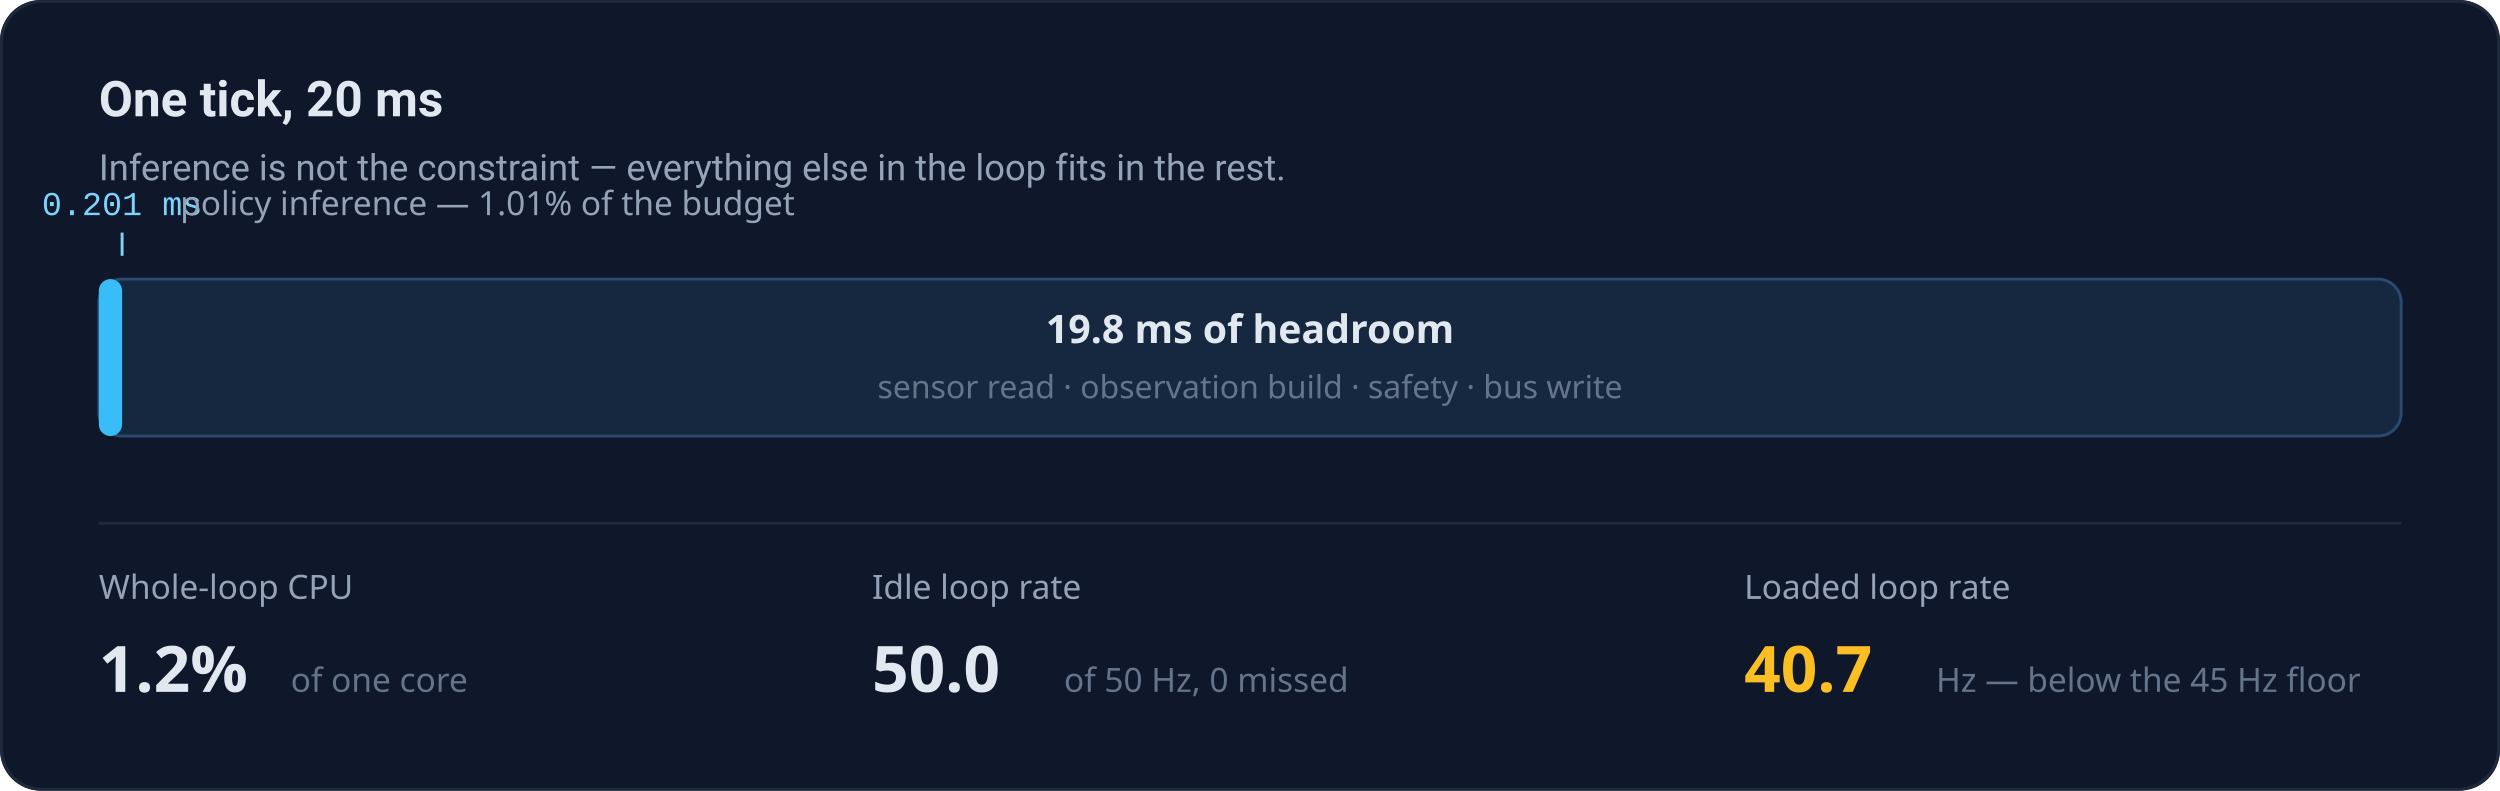
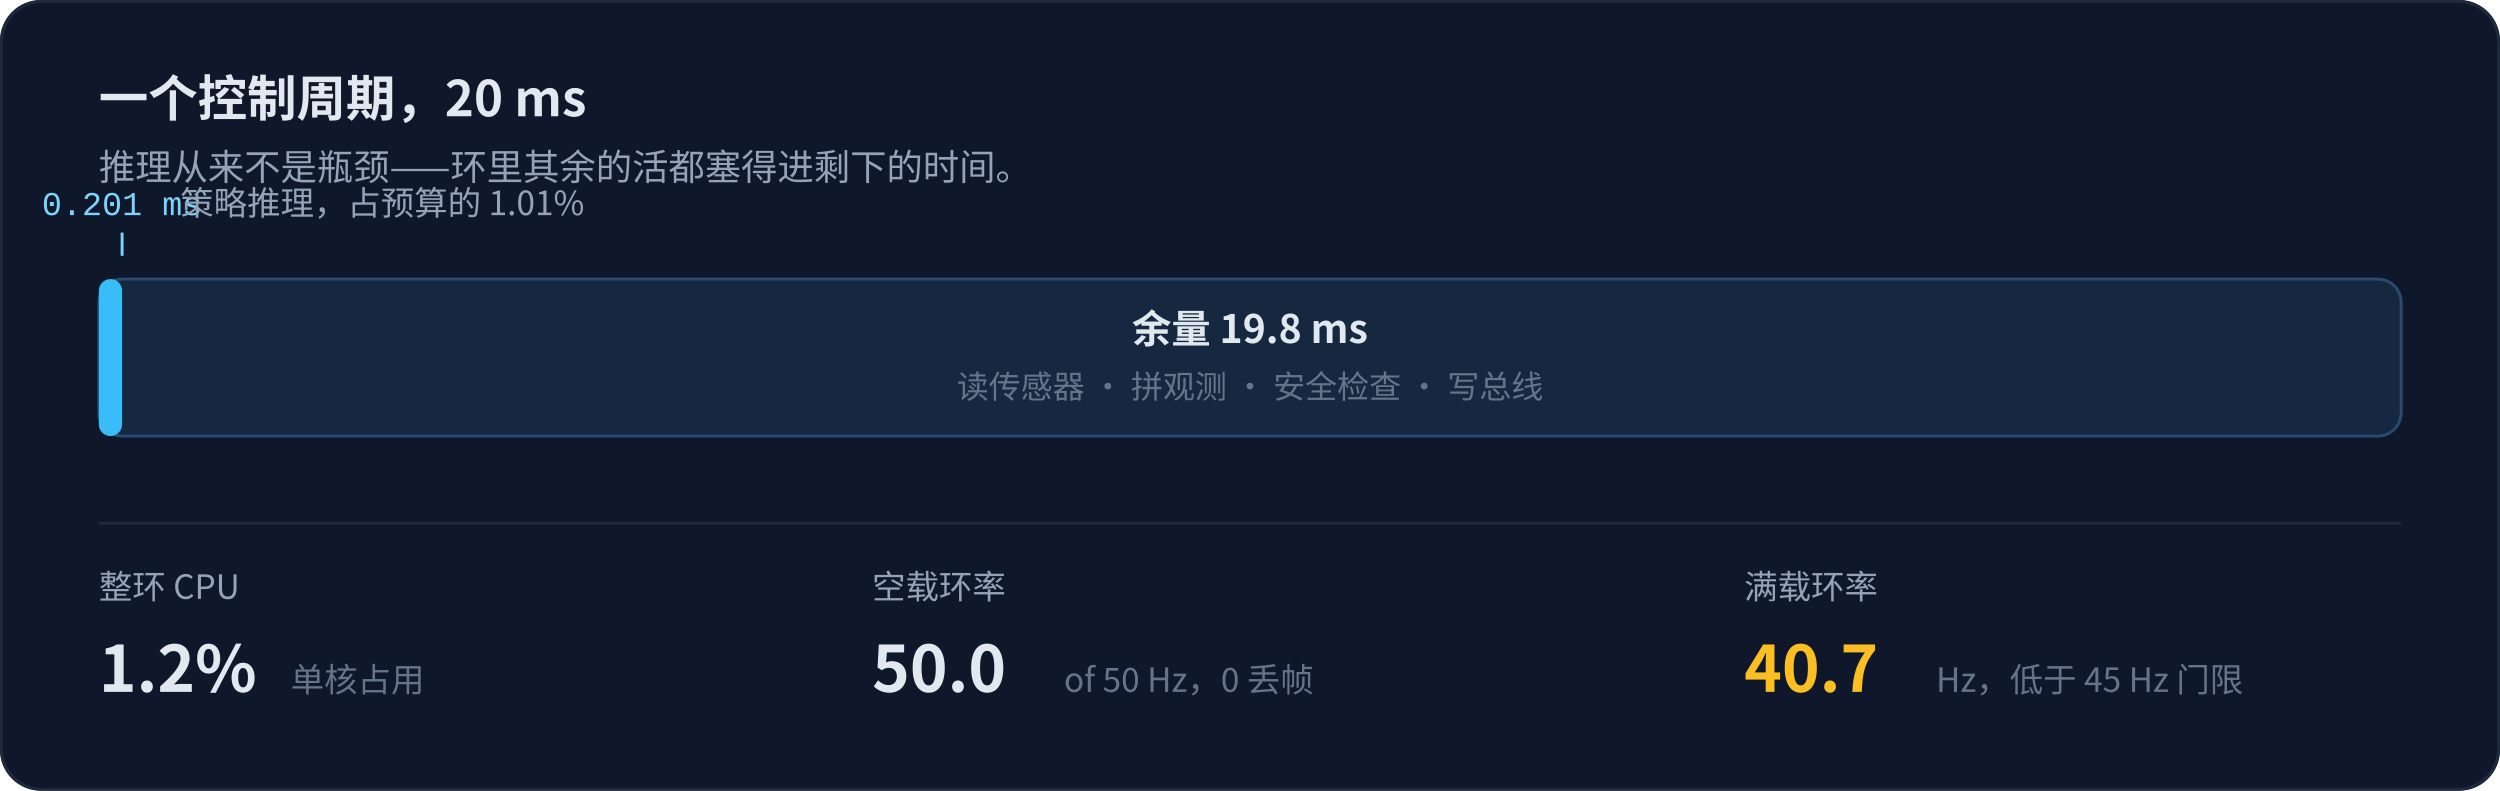
- <svg xmlns="http://www.w3.org/2000/svg" viewBox="0 0 860 272" width="860" height="272" role="img" aria-label="One 20 millisecond control tick: policy inference takes 0.201 ms, about one percent of the budget, and the rest is headroom.">
+ <svg xmlns="http://www.w3.org/2000/svg" viewBox="0 0 860 272" width="860" height="272" role="img" aria-label="一个 20 ms 的控制周期：策略推理占 0.201 ms，约为预算的百分之一，其余是余量。">
  <rect x="0" y="0" width="860" height="272" rx="14" fill="#0f172a" />
  <rect x="0.5" y="0.5" width="859" height="271" rx="14" fill="none" stroke="#1e293b" />
-   <text x="34" y="40" font-family="ui-sans-serif,system-ui,-apple-system,'Segoe UI',Roboto,sans-serif" font-size="17" font-weight="600" fill="#e2e8f0">One tick, 20 ms</text>
-   <text x="34" y="62" font-family="ui-sans-serif,system-ui,-apple-system,'Segoe UI',Roboto,sans-serif" font-size="12.5" fill="#94a3b8">Inference is not the constraint — everything else in the loop fits in the rest.</text>
+   <text x="34" y="40" font-family="system-ui,-apple-system,'Segoe UI','PingFang SC','Hiragino Sans GB','Microsoft YaHei','Noto Sans CJK SC',sans-serif" font-size="17" font-weight="600" fill="#e2e8f0">一个控制周期，20 ms</text>
+   <text x="34" y="62" font-family="system-ui,-apple-system,'Segoe UI','PingFang SC','Hiragino Sans GB','Microsoft YaHei','Noto Sans CJK SC',sans-serif" font-size="12.5" fill="#94a3b8">推理从来不是瓶颈——环里其余的活都塞得进剩下的时间。</text>
  <rect x="34" y="96" width="792" height="54" rx="8" fill="#16283f" stroke="#2b4a6f" />
  <rect x="34" y="96" width="8" height="54" rx="4" fill="#38bdf8" />
  <line x1="42" y1="88" x2="42" y2="80" stroke="#7dd3fc" stroke-width="1" />
  <text x="42" y="74" text-anchor="middle" font-family="ui-monospace,SFMono-Regular,Menlo,Consolas,'Liberation Mono',monospace" font-size="11.5" fill="#7dd3fc">0.201 ms</text>
-   <text x="62" y="74" font-family="ui-sans-serif,system-ui,sans-serif" font-size="11.5" fill="#94a3b8">policy inference — 1.01% of the budget</text>
-   <text x="430" y="118" text-anchor="middle" font-family="ui-sans-serif,system-ui,sans-serif" font-size="13.5" font-weight="600" fill="#e2e8f0">19.8 ms of headroom</text>
-   <text x="430" y="137" text-anchor="middle" font-family="ui-sans-serif,system-ui,sans-serif" font-size="11" fill="#64748b">sensor read · observation build · safety · bus write</text>
+   <text x="62" y="74" font-family="system-ui,-apple-system,'Segoe UI','PingFang SC','Hiragino Sans GB','Microsoft YaHei','Noto Sans CJK SC',sans-serif" font-size="11.5" fill="#94a3b8">策略推理，占预算的 1.01%</text>
+   <text x="430" y="118" text-anchor="middle" font-family="system-ui,-apple-system,'Segoe UI','PingFang SC','Hiragino Sans GB','Microsoft YaHei','Noto Sans CJK SC',sans-serif" font-size="13.5" font-weight="600" fill="#e2e8f0">余量 19.8 ms</text>
+   <text x="430" y="137" text-anchor="middle" font-family="system-ui,-apple-system,'Segoe UI','PingFang SC','Hiragino Sans GB','Microsoft YaHei','Noto Sans CJK SC',sans-serif" font-size="11" fill="#64748b">读传感器 · 拼观测 · 安全检查 · 写总线</text>
  <line x1="34" y1="180" x2="826" y2="180" stroke="#1e293b" />
-   <g font-family="ui-sans-serif,system-ui,sans-serif">
-     <text x="34" y="206" font-size="11.5" fill="#94a3b8">Whole-loop CPU</text>
+   <g font-family="system-ui,-apple-system,'Segoe UI','PingFang SC','Hiragino Sans GB','Microsoft YaHei','Noto Sans CJK SC',sans-serif">
+     <text x="34" y="206" font-size="11.5" fill="#94a3b8">整环 CPU</text>
    <text x="34" y="238" font-size="22" font-weight="600" fill="#e2e8f0">1.2%</text>
-     <text x="100" y="238" font-size="11.5" fill="#64748b">of one core</text>
-     <text x="300" y="206" font-size="11.5" fill="#94a3b8">Idle loop rate</text>
+     <text x="100" y="238" font-size="11.5" fill="#64748b">单核占用</text>
+     <text x="300" y="206" font-size="11.5" fill="#94a3b8">空载环率</text>
    <text x="300" y="238" font-size="22" font-weight="600" fill="#e2e8f0">50.0</text>
-     <text x="366" y="238" font-size="11.5" fill="#64748b">of 50 Hz, 0 missed</text>
-     <text x="600" y="206" font-size="11.5" fill="#94a3b8">Loaded loop rate</text>
+     <text x="366" y="238" font-size="11.5" fill="#64748b">of 50 Hz，0 丢帧</text>
+     <text x="600" y="206" font-size="11.5" fill="#94a3b8">满载环率</text>
    <text x="600" y="238" font-size="22" font-weight="600" fill="#fbbf24">40.7</text>
-     <text x="666" y="238" font-size="11.5" fill="#64748b">Hz — below the 45 Hz floor</text>
+     <text x="666" y="238" font-size="11.5" fill="#64748b">Hz，低于 45 Hz 门限</text>
  </g>
</svg>
